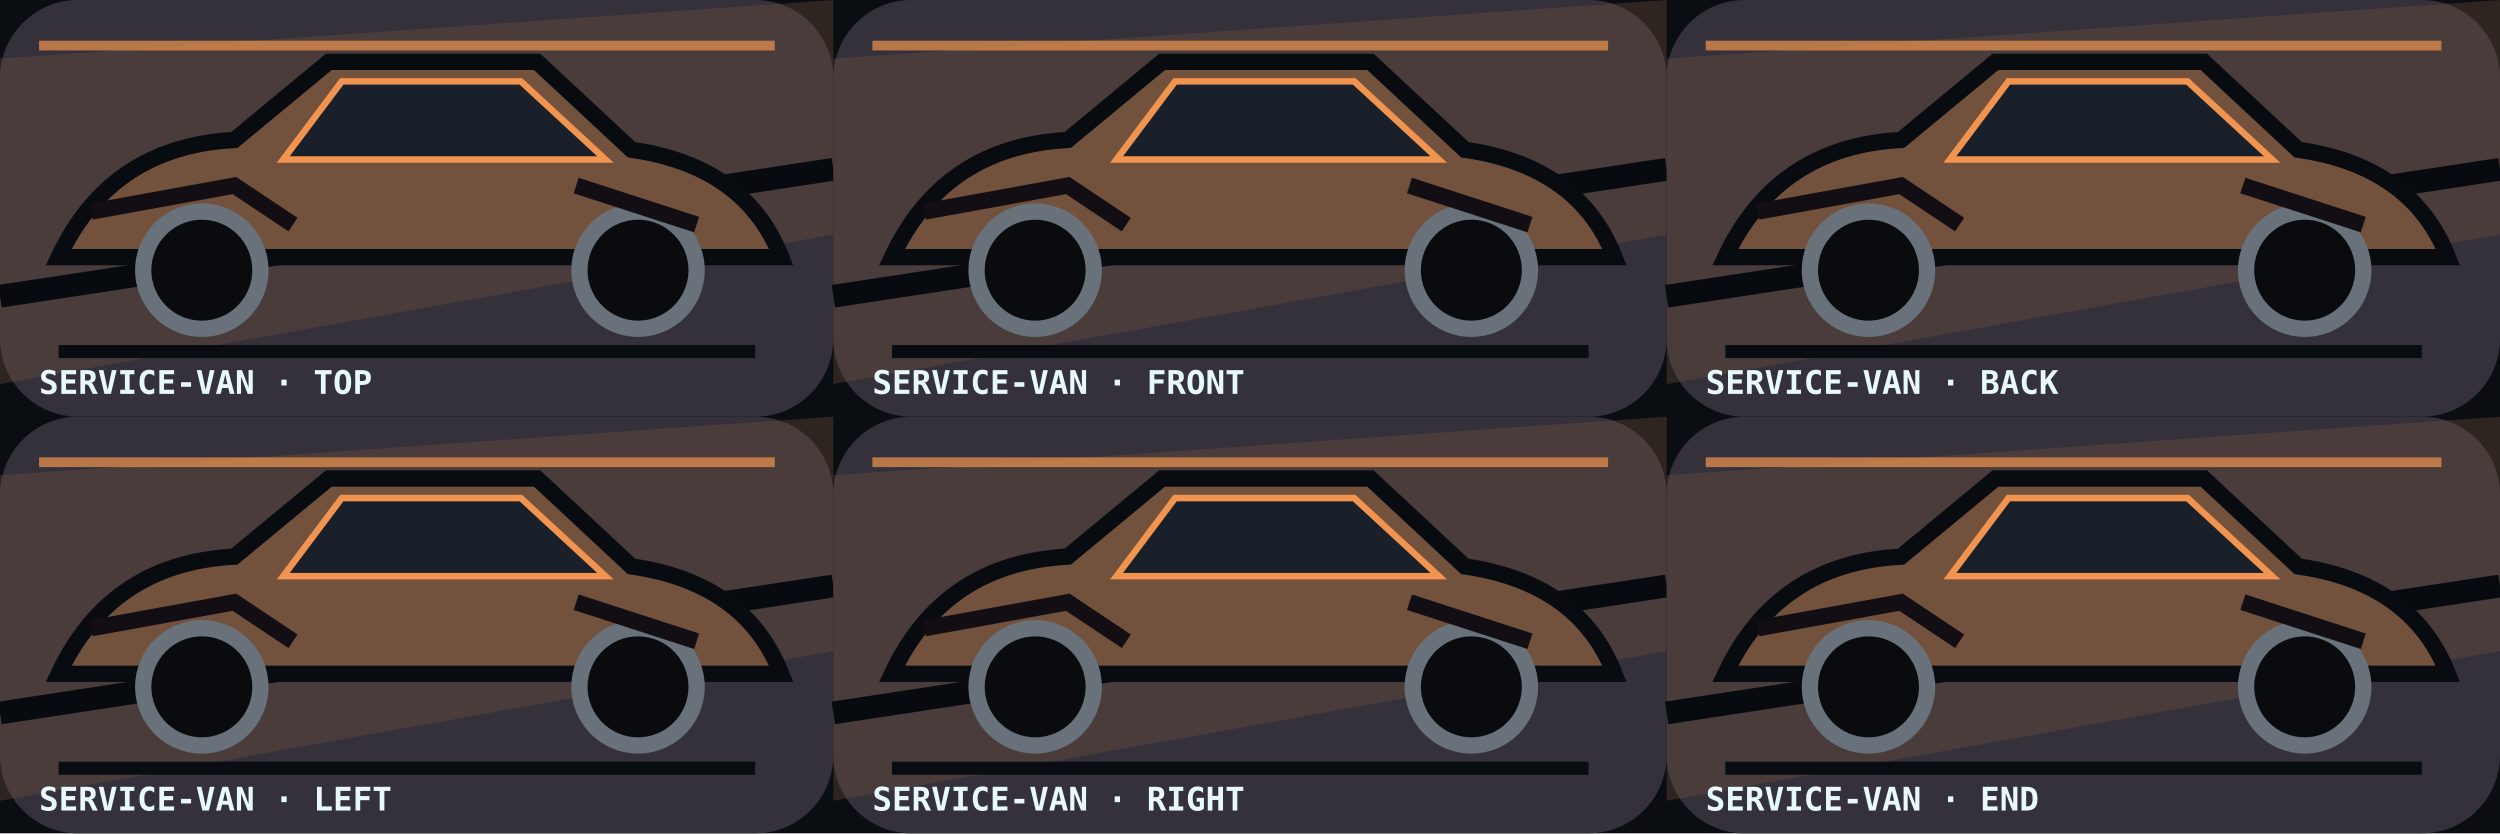
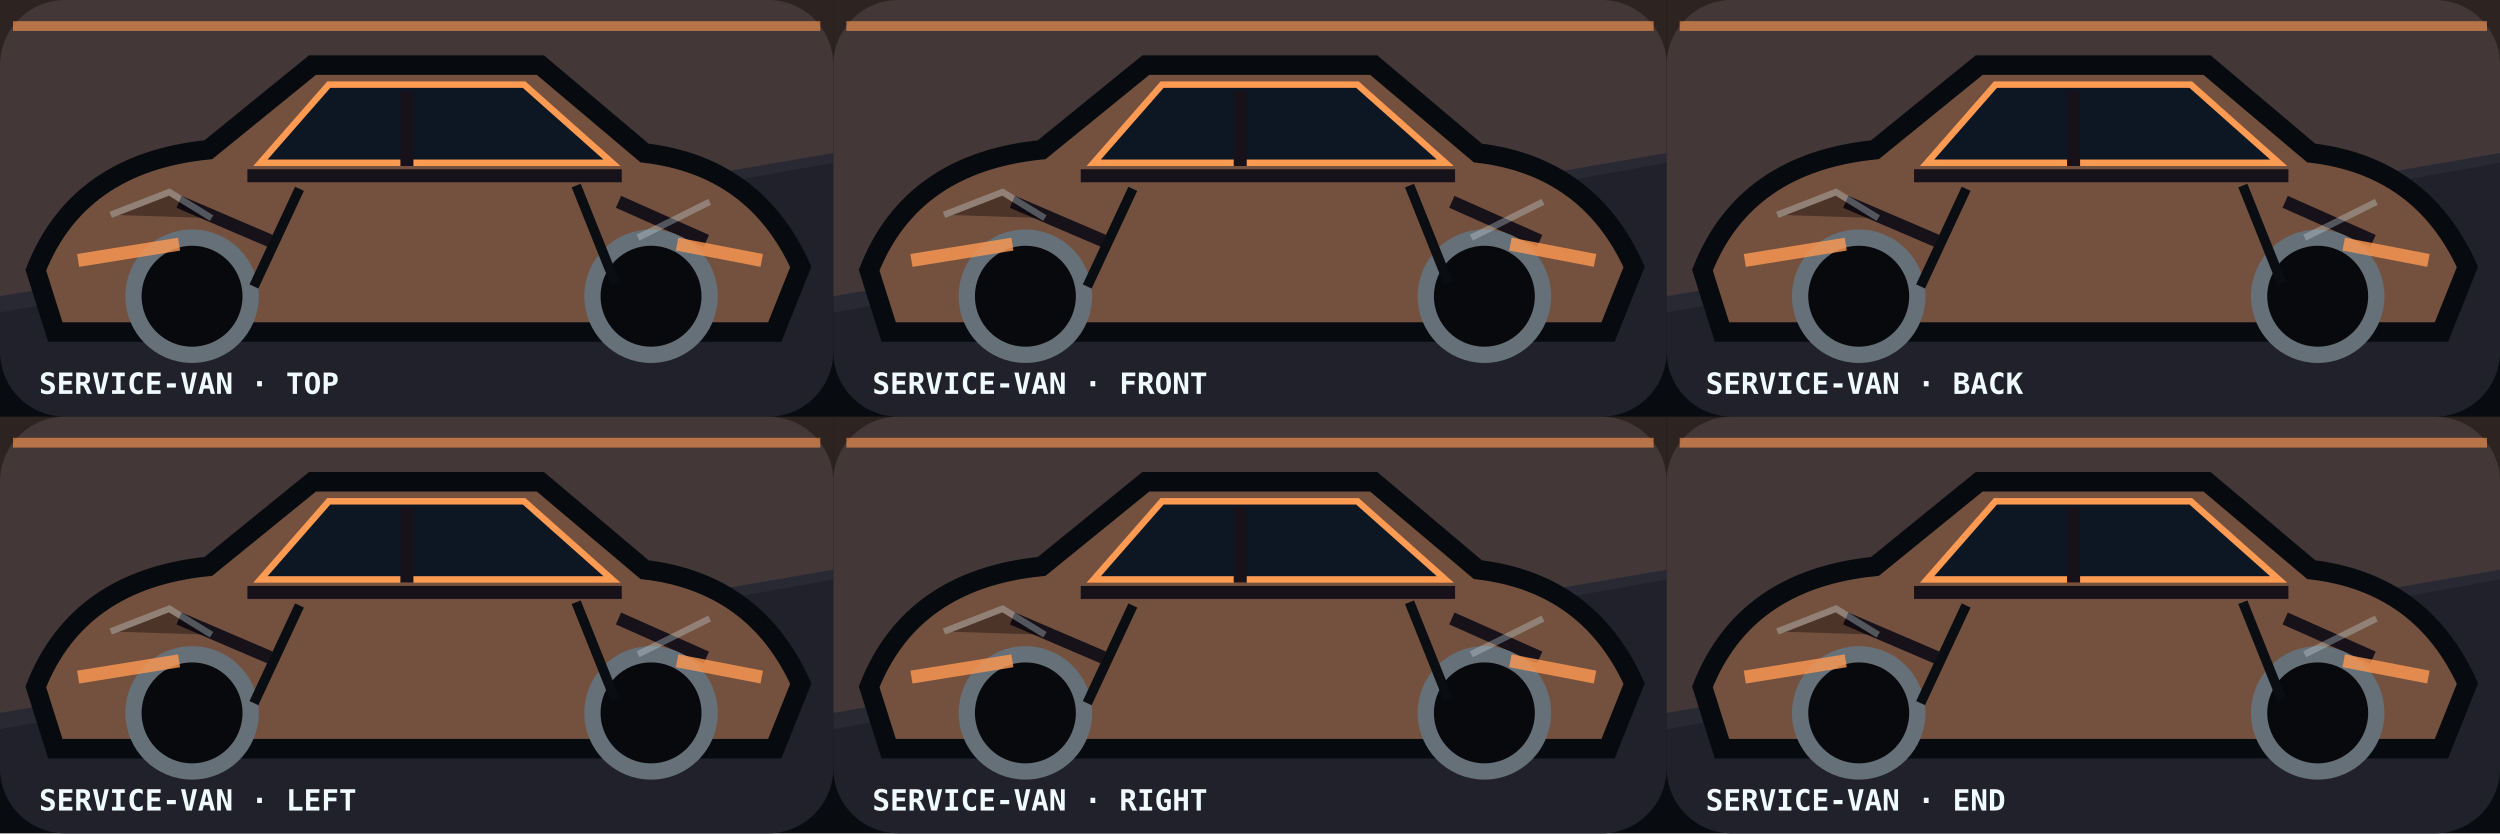
<svg xmlns="http://www.w3.org/2000/svg" width="768" height="256" viewBox="0 0 768 256">
-   <rect width="768" height="256" fill="#0a0d12" />
+   <rect width="768" height="256" fill="#080b10" />
  <g transform="translate(0 0)">
-     <rect width="256" height="128" rx="24" fill="#34313a" />
-     <path d="M0 18 L256 0 L256 72 L0 118Z" fill="#72513d" opacity=".34" />
-     <path d="M0 91 L256 52" stroke="#070a0e" stroke-width="7" />
-     <path d="M12 14 L238 14" stroke="#ff9b52" stroke-width="3" opacity=".65" />
-     <path d="M18 108 L232 108" stroke="#090c10" stroke-width="4" />
-     <path d="M18 79 Q34 45 72 43 L101 19 H165 L194 46 Q229 51 240 79Z" fill="#72513d" stroke="#080b10" stroke-width="5" />
-     <path d="M105 25h55l26 24H87Z" fill="#111b28" stroke="#ff9b52" stroke-width="2" opacity=".9" />
-     <circle cx="62" cy="83" r="18" fill="#090b0e" stroke="#69727a" stroke-width="5" />
-     <circle cx="196" cy="83" r="18" fill="#090b0e" stroke="#69727a" stroke-width="5" />
-     <path d="M28 65l44-8 18 12m87-12l37 12" stroke="#120e14" stroke-width="5" fill="none" />
-     <text x="12" y="121" fill="#e8f8ff" font-family="monospace" font-size="10" font-weight="700">SERVICE-VAN · TOP</text>
+     <rect width="256" height="128" rx="20" fill="#292934" />
+     <path d="M0 0H256V47L0 91Z" fill="#74513e" opacity=".34" />
+     <path d="M0 96L256 50V128H0Z" fill="#070a0e" opacity=".28" />
+     <path d="M4 8L252 8" stroke="#ff9a52" stroke-width="3" opacity=".62" />
+     <path d="M11 83Q24 50 64 46L96 20H166L198 47Q232 51 246 82L238 102H17Z" fill="#74513e" stroke="#070a0e" stroke-width="6" />
+     <path d="M101 26h60l27 24H80Z" fill="#0c1723" stroke="#ff9a52" stroke-width="2" />
+     <path d="M125 28v23M76 54h115M55 62l28 12m107-12l27 12" stroke="#17111a" stroke-width="4" />
+     <circle cx="59" cy="91" r="18" fill="#07090c" stroke="#667078" stroke-width="5" />
+     <circle cx="200" cy="91" r="18" fill="#07090c" stroke="#667078" stroke-width="5" />
+     <path d="M24 80l31-5m153 0l26 5" stroke="#ff9a52" stroke-width="4" opacity=".8" />
+     <path d="M92 58l-14 30m99-31l12 30" stroke="#0a0d11" stroke-width="3" />
+     <path d="M34 66l18-7 13 8M218 62l-22 11" stroke="#c7d8de" stroke-width="2" opacity=".35" />
+     <text x="12" y="121" fill="#f0fbff" font-family="monospace" font-size="9" font-weight="700">SERVICE-VAN · TOP</text>
  </g>
  <g transform="translate(256 0)">
-     <rect width="256" height="128" rx="24" fill="#34313a" />
-     <path d="M0 18 L256 0 L256 72 L0 118Z" fill="#72513d" opacity=".34" />
-     <path d="M0 91 L256 52" stroke="#070a0e" stroke-width="7" />
-     <path d="M12 14 L238 14" stroke="#ff9b52" stroke-width="3" opacity=".65" />
-     <path d="M18 108 L232 108" stroke="#090c10" stroke-width="4" />
-     <path d="M18 79 Q34 45 72 43 L101 19 H165 L194 46 Q229 51 240 79Z" fill="#72513d" stroke="#080b10" stroke-width="5" />
-     <path d="M105 25h55l26 24H87Z" fill="#111b28" stroke="#ff9b52" stroke-width="2" opacity=".9" />
-     <circle cx="62" cy="83" r="18" fill="#090b0e" stroke="#69727a" stroke-width="5" />
-     <circle cx="196" cy="83" r="18" fill="#090b0e" stroke="#69727a" stroke-width="5" />
-     <path d="M28 65l44-8 18 12m87-12l37 12" stroke="#120e14" stroke-width="5" fill="none" />
-     <text x="12" y="121" fill="#e8f8ff" font-family="monospace" font-size="10" font-weight="700">SERVICE-VAN · FRONT</text>
+     <rect width="256" height="128" rx="20" fill="#292934" />
+     <path d="M0 0H256V47L0 91Z" fill="#74513e" opacity=".34" />
+     <path d="M0 96L256 50V128H0Z" fill="#070a0e" opacity=".28" />
+     <path d="M4 8L252 8" stroke="#ff9a52" stroke-width="3" opacity=".62" />
+     <path d="M11 83Q24 50 64 46L96 20H166L198 47Q232 51 246 82L238 102H17Z" fill="#74513e" stroke="#070a0e" stroke-width="6" />
+     <path d="M101 26h60l27 24H80Z" fill="#0c1723" stroke="#ff9a52" stroke-width="2" />
+     <path d="M125 28v23M76 54h115M55 62l28 12m107-12l27 12" stroke="#17111a" stroke-width="4" />
+     <circle cx="59" cy="91" r="18" fill="#07090c" stroke="#667078" stroke-width="5" />
+     <circle cx="200" cy="91" r="18" fill="#07090c" stroke="#667078" stroke-width="5" />
+     <path d="M24 80l31-5m153 0l26 5" stroke="#ff9a52" stroke-width="4" opacity=".8" />
+     <path d="M92 58l-14 30m99-31l12 30" stroke="#0a0d11" stroke-width="3" />
+     <path d="M34 66l18-7 13 8M218 62l-22 11" stroke="#c7d8de" stroke-width="2" opacity=".35" />
+     <text x="12" y="121" fill="#f0fbff" font-family="monospace" font-size="9" font-weight="700">SERVICE-VAN · FRONT</text>
  </g>
  <g transform="translate(512 0)">
-     <rect width="256" height="128" rx="24" fill="#34313a" />
-     <path d="M0 18 L256 0 L256 72 L0 118Z" fill="#72513d" opacity=".34" />
-     <path d="M0 91 L256 52" stroke="#070a0e" stroke-width="7" />
-     <path d="M12 14 L238 14" stroke="#ff9b52" stroke-width="3" opacity=".65" />
-     <path d="M18 108 L232 108" stroke="#090c10" stroke-width="4" />
-     <path d="M18 79 Q34 45 72 43 L101 19 H165 L194 46 Q229 51 240 79Z" fill="#72513d" stroke="#080b10" stroke-width="5" />
-     <path d="M105 25h55l26 24H87Z" fill="#111b28" stroke="#ff9b52" stroke-width="2" opacity=".9" />
-     <circle cx="62" cy="83" r="18" fill="#090b0e" stroke="#69727a" stroke-width="5" />
-     <circle cx="196" cy="83" r="18" fill="#090b0e" stroke="#69727a" stroke-width="5" />
-     <path d="M28 65l44-8 18 12m87-12l37 12" stroke="#120e14" stroke-width="5" fill="none" />
-     <text x="12" y="121" fill="#e8f8ff" font-family="monospace" font-size="10" font-weight="700">SERVICE-VAN · BACK</text>
+     <rect width="256" height="128" rx="20" fill="#292934" />
+     <path d="M0 0H256V47L0 91Z" fill="#74513e" opacity=".34" />
+     <path d="M0 96L256 50V128H0Z" fill="#070a0e" opacity=".28" />
+     <path d="M4 8L252 8" stroke="#ff9a52" stroke-width="3" opacity=".62" />
+     <path d="M11 83Q24 50 64 46L96 20H166L198 47Q232 51 246 82L238 102H17Z" fill="#74513e" stroke="#070a0e" stroke-width="6" />
+     <path d="M101 26h60l27 24H80Z" fill="#0c1723" stroke="#ff9a52" stroke-width="2" />
+     <path d="M125 28v23M76 54h115M55 62l28 12m107-12l27 12" stroke="#17111a" stroke-width="4" />
+     <circle cx="59" cy="91" r="18" fill="#07090c" stroke="#667078" stroke-width="5" />
+     <circle cx="200" cy="91" r="18" fill="#07090c" stroke="#667078" stroke-width="5" />
+     <path d="M24 80l31-5m153 0l26 5" stroke="#ff9a52" stroke-width="4" opacity=".8" />
+     <path d="M92 58l-14 30m99-31l12 30" stroke="#0a0d11" stroke-width="3" />
+     <path d="M34 66l18-7 13 8M218 62l-22 11" stroke="#c7d8de" stroke-width="2" opacity=".35" />
+     <text x="12" y="121" fill="#f0fbff" font-family="monospace" font-size="9" font-weight="700">SERVICE-VAN · BACK</text>
  </g>
  <g transform="translate(0 128)">
-     <rect width="256" height="128" rx="24" fill="#34313a" />
-     <path d="M0 18 L256 0 L256 72 L0 118Z" fill="#72513d" opacity=".34" />
-     <path d="M0 91 L256 52" stroke="#070a0e" stroke-width="7" />
-     <path d="M12 14 L238 14" stroke="#ff9b52" stroke-width="3" opacity=".65" />
-     <path d="M18 108 L232 108" stroke="#090c10" stroke-width="4" />
-     <path d="M18 79 Q34 45 72 43 L101 19 H165 L194 46 Q229 51 240 79Z" fill="#72513d" stroke="#080b10" stroke-width="5" />
-     <path d="M105 25h55l26 24H87Z" fill="#111b28" stroke="#ff9b52" stroke-width="2" opacity=".9" />
-     <circle cx="62" cy="83" r="18" fill="#090b0e" stroke="#69727a" stroke-width="5" />
-     <circle cx="196" cy="83" r="18" fill="#090b0e" stroke="#69727a" stroke-width="5" />
-     <path d="M28 65l44-8 18 12m87-12l37 12" stroke="#120e14" stroke-width="5" fill="none" />
-     <text x="12" y="121" fill="#e8f8ff" font-family="monospace" font-size="10" font-weight="700">SERVICE-VAN · LEFT</text>
+     <rect width="256" height="128" rx="20" fill="#292934" />
+     <path d="M0 0H256V47L0 91Z" fill="#74513e" opacity=".34" />
+     <path d="M0 96L256 50V128H0Z" fill="#070a0e" opacity=".28" />
+     <path d="M4 8L252 8" stroke="#ff9a52" stroke-width="3" opacity=".62" />
+     <path d="M11 83Q24 50 64 46L96 20H166L198 47Q232 51 246 82L238 102H17Z" fill="#74513e" stroke="#070a0e" stroke-width="6" />
+     <path d="M101 26h60l27 24H80Z" fill="#0c1723" stroke="#ff9a52" stroke-width="2" />
+     <path d="M125 28v23M76 54h115M55 62l28 12m107-12l27 12" stroke="#17111a" stroke-width="4" />
+     <circle cx="59" cy="91" r="18" fill="#07090c" stroke="#667078" stroke-width="5" />
+     <circle cx="200" cy="91" r="18" fill="#07090c" stroke="#667078" stroke-width="5" />
+     <path d="M24 80l31-5m153 0l26 5" stroke="#ff9a52" stroke-width="4" opacity=".8" />
+     <path d="M92 58l-14 30m99-31l12 30" stroke="#0a0d11" stroke-width="3" />
+     <path d="M34 66l18-7 13 8M218 62l-22 11" stroke="#c7d8de" stroke-width="2" opacity=".35" />
+     <text x="12" y="121" fill="#f0fbff" font-family="monospace" font-size="9" font-weight="700">SERVICE-VAN · LEFT</text>
  </g>
  <g transform="translate(256 128)">
-     <rect width="256" height="128" rx="24" fill="#34313a" />
-     <path d="M0 18 L256 0 L256 72 L0 118Z" fill="#72513d" opacity=".34" />
-     <path d="M0 91 L256 52" stroke="#070a0e" stroke-width="7" />
-     <path d="M12 14 L238 14" stroke="#ff9b52" stroke-width="3" opacity=".65" />
-     <path d="M18 108 L232 108" stroke="#090c10" stroke-width="4" />
-     <path d="M18 79 Q34 45 72 43 L101 19 H165 L194 46 Q229 51 240 79Z" fill="#72513d" stroke="#080b10" stroke-width="5" />
-     <path d="M105 25h55l26 24H87Z" fill="#111b28" stroke="#ff9b52" stroke-width="2" opacity=".9" />
-     <circle cx="62" cy="83" r="18" fill="#090b0e" stroke="#69727a" stroke-width="5" />
-     <circle cx="196" cy="83" r="18" fill="#090b0e" stroke="#69727a" stroke-width="5" />
-     <path d="M28 65l44-8 18 12m87-12l37 12" stroke="#120e14" stroke-width="5" fill="none" />
-     <text x="12" y="121" fill="#e8f8ff" font-family="monospace" font-size="10" font-weight="700">SERVICE-VAN · RIGHT</text>
+     <rect width="256" height="128" rx="20" fill="#292934" />
+     <path d="M0 0H256V47L0 91Z" fill="#74513e" opacity=".34" />
+     <path d="M0 96L256 50V128H0Z" fill="#070a0e" opacity=".28" />
+     <path d="M4 8L252 8" stroke="#ff9a52" stroke-width="3" opacity=".62" />
+     <path d="M11 83Q24 50 64 46L96 20H166L198 47Q232 51 246 82L238 102H17Z" fill="#74513e" stroke="#070a0e" stroke-width="6" />
+     <path d="M101 26h60l27 24H80Z" fill="#0c1723" stroke="#ff9a52" stroke-width="2" />
+     <path d="M125 28v23M76 54h115M55 62l28 12m107-12l27 12" stroke="#17111a" stroke-width="4" />
+     <circle cx="59" cy="91" r="18" fill="#07090c" stroke="#667078" stroke-width="5" />
+     <circle cx="200" cy="91" r="18" fill="#07090c" stroke="#667078" stroke-width="5" />
+     <path d="M24 80l31-5m153 0l26 5" stroke="#ff9a52" stroke-width="4" opacity=".8" />
+     <path d="M92 58l-14 30m99-31l12 30" stroke="#0a0d11" stroke-width="3" />
+     <path d="M34 66l18-7 13 8M218 62l-22 11" stroke="#c7d8de" stroke-width="2" opacity=".35" />
+     <text x="12" y="121" fill="#f0fbff" font-family="monospace" font-size="9" font-weight="700">SERVICE-VAN · RIGHT</text>
  </g>
  <g transform="translate(512 128)">
-     <rect width="256" height="128" rx="24" fill="#34313a" />
-     <path d="M0 18 L256 0 L256 72 L0 118Z" fill="#72513d" opacity=".34" />
-     <path d="M0 91 L256 52" stroke="#070a0e" stroke-width="7" />
-     <path d="M12 14 L238 14" stroke="#ff9b52" stroke-width="3" opacity=".65" />
-     <path d="M18 108 L232 108" stroke="#090c10" stroke-width="4" />
-     <path d="M18 79 Q34 45 72 43 L101 19 H165 L194 46 Q229 51 240 79Z" fill="#72513d" stroke="#080b10" stroke-width="5" />
-     <path d="M105 25h55l26 24H87Z" fill="#111b28" stroke="#ff9b52" stroke-width="2" opacity=".9" />
-     <circle cx="62" cy="83" r="18" fill="#090b0e" stroke="#69727a" stroke-width="5" />
-     <circle cx="196" cy="83" r="18" fill="#090b0e" stroke="#69727a" stroke-width="5" />
-     <path d="M28 65l44-8 18 12m87-12l37 12" stroke="#120e14" stroke-width="5" fill="none" />
-     <text x="12" y="121" fill="#e8f8ff" font-family="monospace" font-size="10" font-weight="700">SERVICE-VAN · END</text>
+     <rect width="256" height="128" rx="20" fill="#292934" />
+     <path d="M0 0H256V47L0 91Z" fill="#74513e" opacity=".34" />
+     <path d="M0 96L256 50V128H0Z" fill="#070a0e" opacity=".28" />
+     <path d="M4 8L252 8" stroke="#ff9a52" stroke-width="3" opacity=".62" />
+     <path d="M11 83Q24 50 64 46L96 20H166L198 47Q232 51 246 82L238 102H17Z" fill="#74513e" stroke="#070a0e" stroke-width="6" />
+     <path d="M101 26h60l27 24H80Z" fill="#0c1723" stroke="#ff9a52" stroke-width="2" />
+     <path d="M125 28v23M76 54h115M55 62l28 12m107-12l27 12" stroke="#17111a" stroke-width="4" />
+     <circle cx="59" cy="91" r="18" fill="#07090c" stroke="#667078" stroke-width="5" />
+     <circle cx="200" cy="91" r="18" fill="#07090c" stroke="#667078" stroke-width="5" />
+     <path d="M24 80l31-5m153 0l26 5" stroke="#ff9a52" stroke-width="4" opacity=".8" />
+     <path d="M92 58l-14 30m99-31l12 30" stroke="#0a0d11" stroke-width="3" />
+     <path d="M34 66l18-7 13 8M218 62l-22 11" stroke="#c7d8de" stroke-width="2" opacity=".35" />
+     <text x="12" y="121" fill="#f0fbff" font-family="monospace" font-size="9" font-weight="700">SERVICE-VAN · END</text>
  </g>
</svg>
